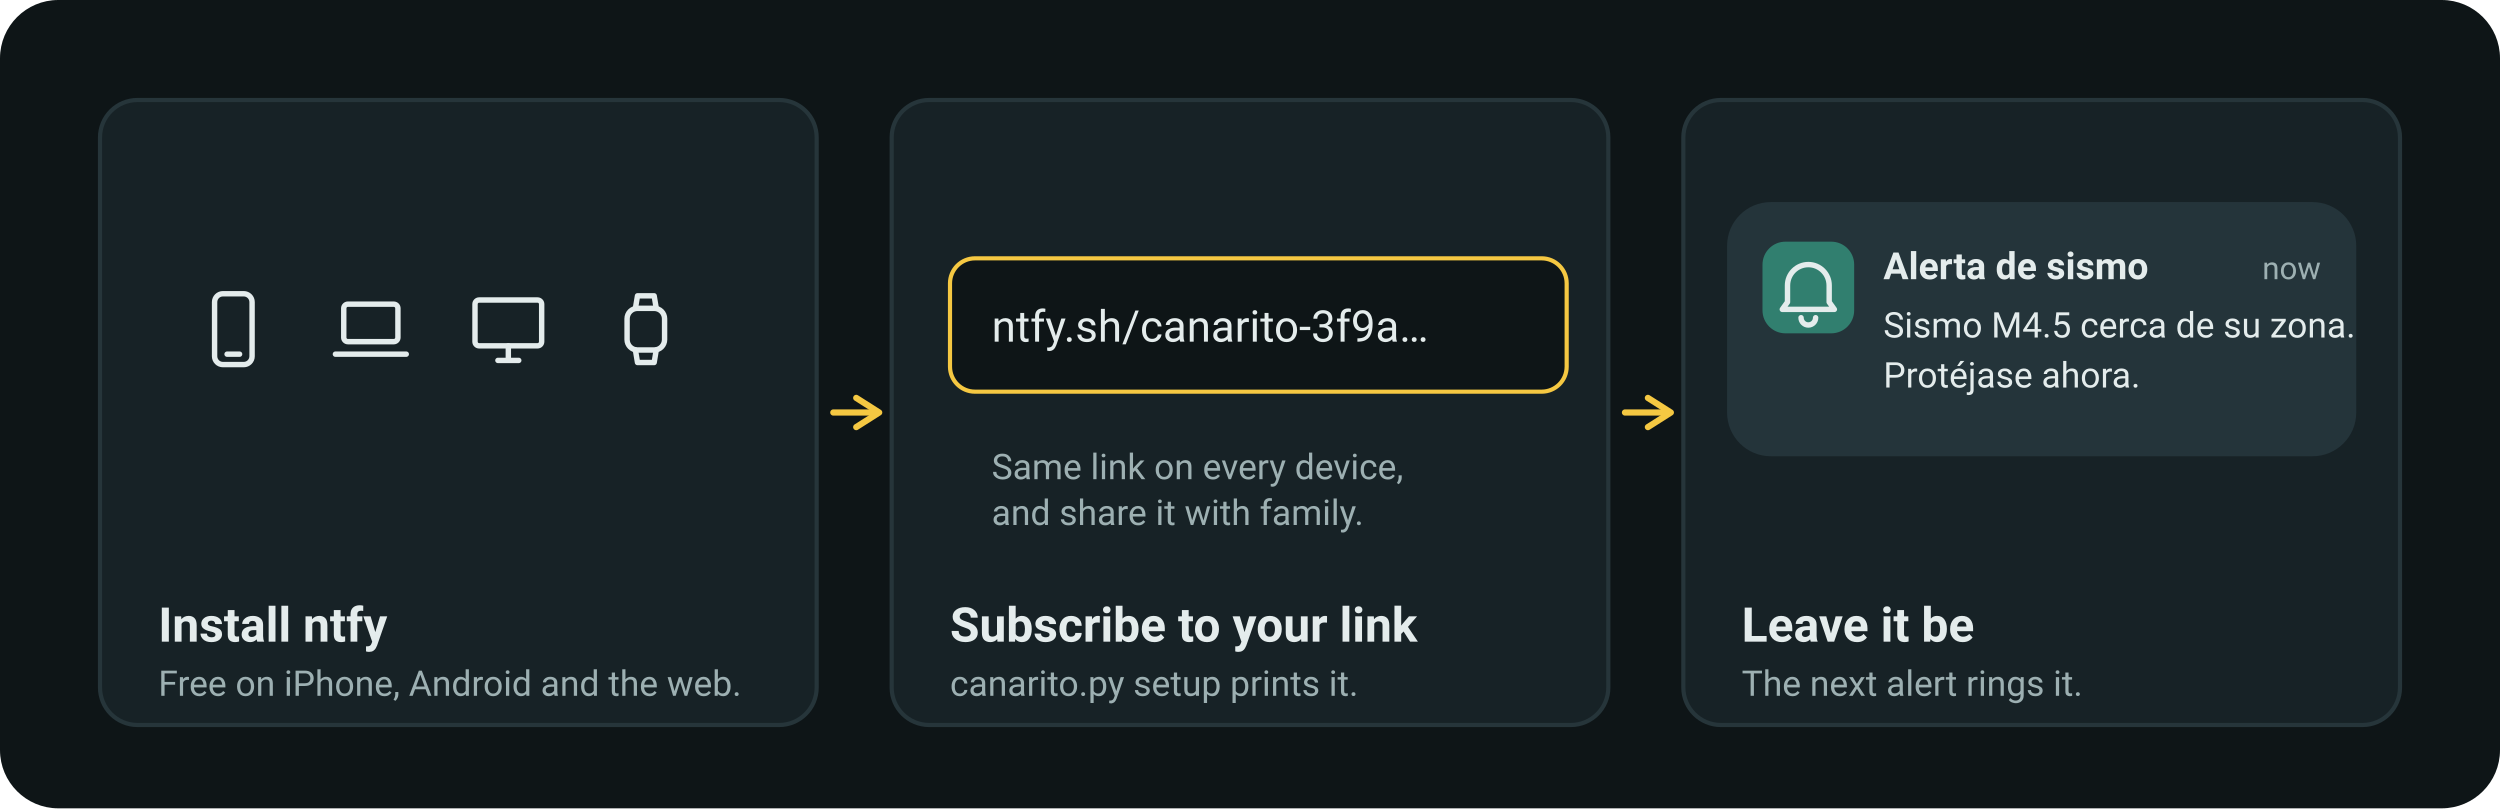
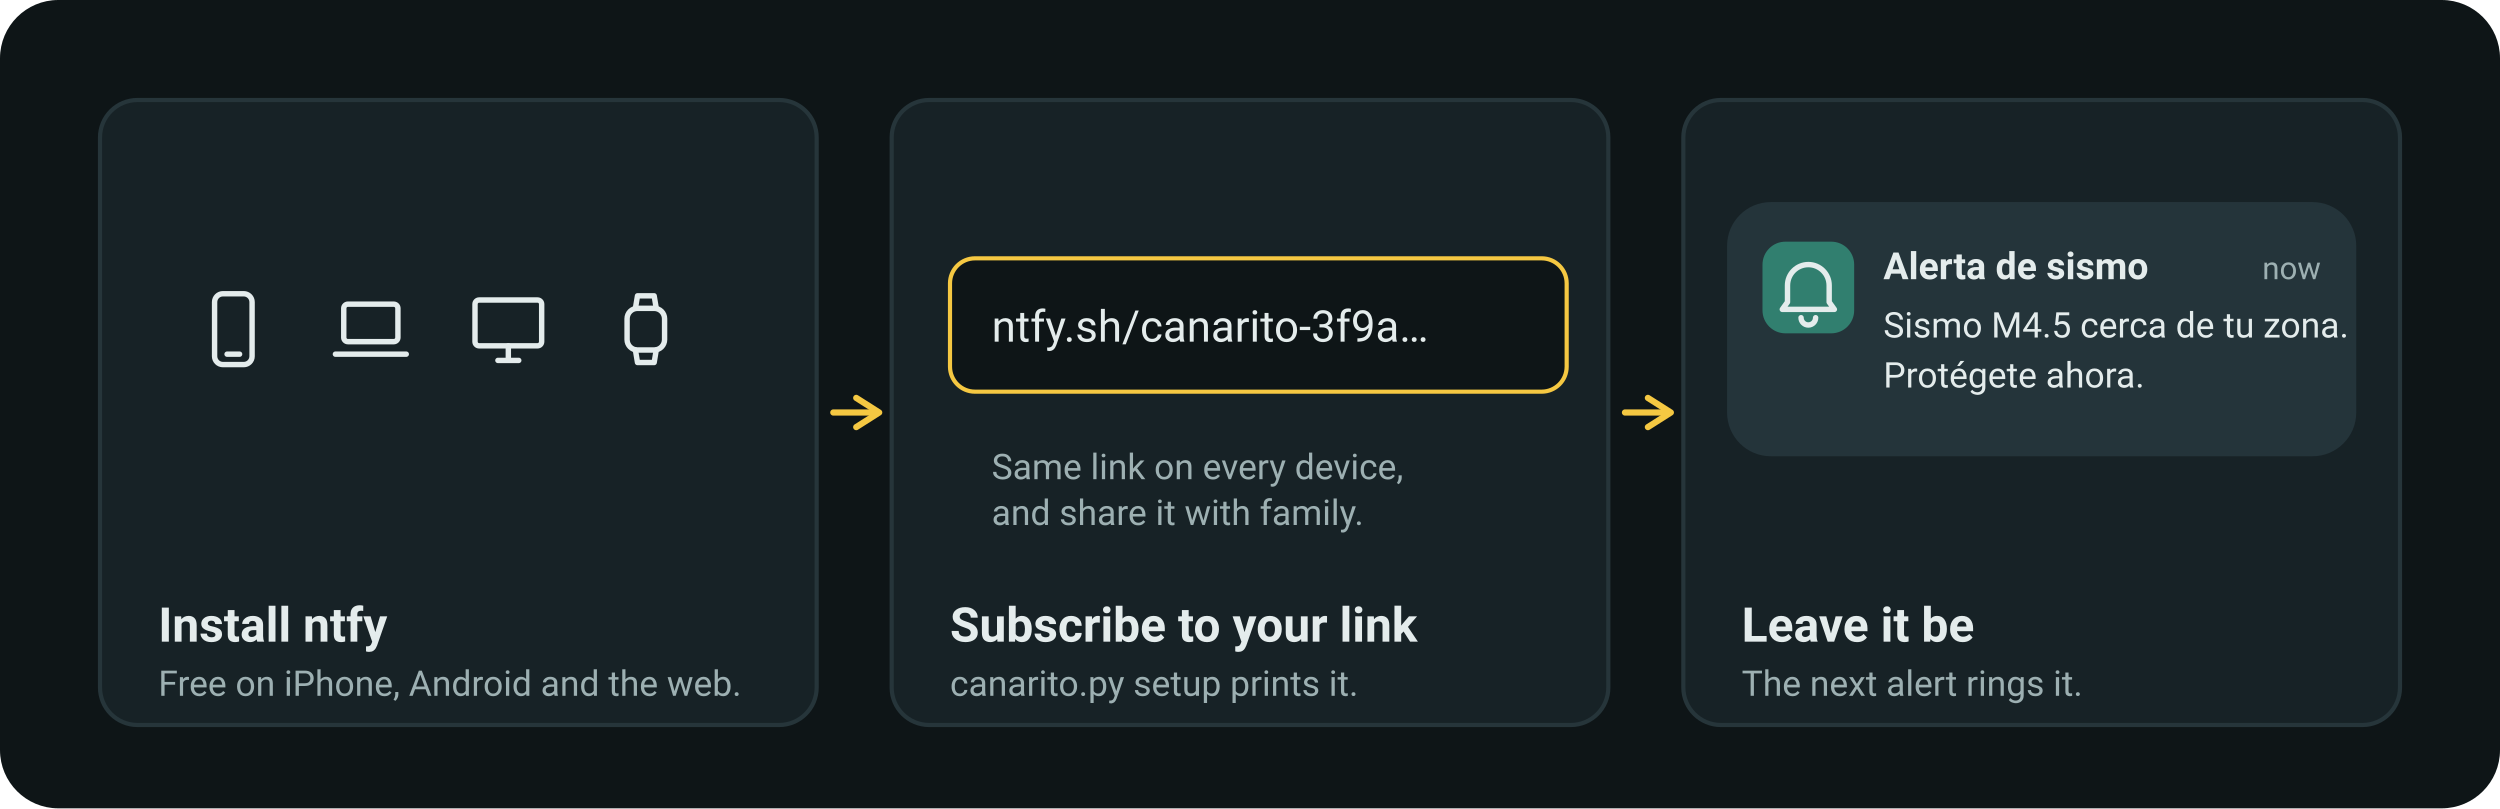
<svg xmlns="http://www.w3.org/2000/svg" viewBox="0 0 1200 388" width="1200" height="388" role="img" aria-label="Install ntfy, subscribe to your link, and the next alert arrives on that device">
  <rect width="1200" height="388" rx="28" fill="#0E1517" />
  <g transform="translate(0 -52)">
    <rect x="48" y="100" width="344" height="300" rx="18" fill="#172226" stroke="#26353A" stroke-width="2" />
    <text x="76" y="360" font-family="-apple-system, BlinkMacSystemFont, 'Segoe UI', Roboto, Helvetica, Arial, sans-serif" font-size="23" font-weight="700" fill="#E4ECEC" text-anchor="start">Install ntfy</text>
    <text x="76" y="386" font-family="-apple-system, BlinkMacSystemFont, 'Segoe UI', Roboto, Helvetica, Arial, sans-serif" font-size="17" font-weight="400" fill="#9DB0B2" text-anchor="start">Free on iPhone, Android and the web.</text>
    <polyline points="400,250 420,250" fill="none" stroke="#F5C842" stroke-width="3" stroke-linecap="round" stroke-linejoin="round" />
    <path d="M411 243 L422 250 L411 257" fill="none" stroke="#F5C842" stroke-width="3" stroke-linecap="round" stroke-linejoin="round" />
    <rect x="428" y="100" width="344" height="300" rx="18" fill="#172226" stroke="#26353A" stroke-width="2" />
    <text x="456" y="360" font-family="-apple-system, BlinkMacSystemFont, 'Segoe UI', Roboto, Helvetica, Arial, sans-serif" font-size="23" font-weight="700" fill="#E4ECEC" text-anchor="start">Subscribe to your link</text>
    <text x="456" y="386" font-family="-apple-system, BlinkMacSystemFont, 'Segoe UI', Roboto, Helvetica, Arial, sans-serif" font-size="17" font-weight="400" fill="#9DB0B2" text-anchor="start">canarito.py setup prints it.</text>
    <polyline points="780,250 800,250" fill="none" stroke="#F5C842" stroke-width="3" stroke-linecap="round" stroke-linejoin="round" />
    <path d="M791 243 L802 250 L791 257" fill="none" stroke="#F5C842" stroke-width="3" stroke-linecap="round" stroke-linejoin="round" />
    <rect x="808" y="100" width="344" height="300" rx="18" fill="#172226" stroke="#26353A" stroke-width="2" />
    <text x="836" y="360" font-family="-apple-system, BlinkMacSystemFont, 'Segoe UI', Roboto, Helvetica, Arial, sans-serif" font-size="23" font-weight="700" fill="#E4ECEC" text-anchor="start">Leave it be</text>
    <text x="836" y="386" font-family="-apple-system, BlinkMacSystemFont, 'Segoe UI', Roboto, Helvetica, Arial, sans-serif" font-size="17" font-weight="400" fill="#9DB0B2" text-anchor="start">The next alert rings it.</text>
    <g transform="translate(92 190) scale(1)" fill="none" stroke="#E4ECEC" stroke-width="2.6" stroke-linecap="round" stroke-linejoin="round">
      <rect x="11" y="3" width="18" height="34" rx="4" />
      <path d="M17 32h6" />
    </g>
    <g transform="translate(158 190) scale(1)" fill="none" stroke="#E4ECEC" stroke-width="2.6" stroke-linecap="round" stroke-linejoin="round">
      <rect x="7" y="8" width="26" height="18" rx="2" />
      <path d="M3 32h34" />
    </g>
    <g transform="translate(224 190) scale(1)" fill="none" stroke="#E4ECEC" stroke-width="2.6" stroke-linecap="round" stroke-linejoin="round">
      <rect x="4" y="6" width="32" height="22" rx="2" />
      <path d="M15 35h10M20 28v7" />
    </g>
    <g transform="translate(290 190) scale(1)" fill="none" stroke="#E4ECEC" stroke-width="2.6" stroke-linecap="round" stroke-linejoin="round">
      <rect x="11" y="10" width="18" height="20" rx="5" />
      <path d="M15 10l1-6h8l1 6M15 30l1 6h8l1-6" />
    </g>
    <rect x="456" y="176" width="296" height="64" rx="12" fill="#0E1517" stroke="#F5C842" stroke-width="2" />
    <text x="476" y="216" font-family="-apple-system, BlinkMacSystemFont, 'Segoe UI', Roboto, Helvetica, Arial, sans-serif" font-size="21" font-weight="400" fill="#E4ECEC" text-anchor="start">ntfy.sh/canarito-3f9a…</text>
    <text x="476" y="282" font-family="-apple-system, BlinkMacSystemFont, 'Segoe UI', Roboto, Helvetica, Arial, sans-serif" font-size="17" font-weight="400" fill="#9DB0B2" text-anchor="start">Same link on every device,</text>
    <text x="476" y="304" font-family="-apple-system, BlinkMacSystemFont, 'Segoe UI', Roboto, Helvetica, Arial, sans-serif" font-size="17" font-weight="400" fill="#9DB0B2" text-anchor="start">and share it with family.</text>
    <rect x="830" y="150" width="300" height="120" rx="20" fill="#24343A" stroke="#24343A" stroke-width="2" />
    <rect x="846" y="168" width="44" height="44" rx="11" fill="#317F6F" />
    <g transform="translate(848 170) scale(1)" fill="none" stroke="#E4ECEC" stroke-width="2.6" stroke-linecap="round" stroke-linejoin="round">
      <path d="M10 27V19a10 10 0 0 1 20 0v8l2.5 3.5h-25zM16.5 34.5a3.5 3.5 0 0 0 7 0" />
    </g>
    <text x="904" y="186" font-family="-apple-system, BlinkMacSystemFont, 'Segoe UI', Roboto, Helvetica, Arial, sans-serif" font-size="18" font-weight="700" fill="#E4ECEC" text-anchor="start">Alerta de sismo</text>
    <text x="1114" y="186" font-family="-apple-system, BlinkMacSystemFont, 'Segoe UI', Roboto, Helvetica, Arial, sans-serif" font-size="15" font-weight="400" fill="#9DB0B2" text-anchor="end">now</text>
-     <text x="904" y="214" font-family="-apple-system, BlinkMacSystemFont, 'Segoe UI', Roboto, Helvetica, Arial, sans-serif" font-size="17" font-weight="400" fill="#E4ECEC" text-anchor="start">Sismo M4.5 cerca de su zona.</text>
-     <text x="904" y="238" font-family="-apple-system, BlinkMacSystemFont, 'Segoe UI', Roboto, Helvetica, Arial, sans-serif" font-size="17" font-weight="400" fill="#E4ECEC" text-anchor="start">Protéjase ahora.</text>
+     <text x="904" y="214" font-family="-apple-system, BlinkMacSystemFont, 'Segoe UI', Roboto, Helvetica, Arial, sans-serif" font-size="17" font-weight="400" fill="#E4ECEC" text-anchor="start">Sismo M4.5 cerca de tu zona.</text>
+     <text x="904" y="238" font-family="-apple-system, BlinkMacSystemFont, 'Segoe UI', Roboto, Helvetica, Arial, sans-serif" font-size="17" font-weight="400" fill="#E4ECEC" text-anchor="start">Protégete ahora.</text>
  </g>
</svg>
